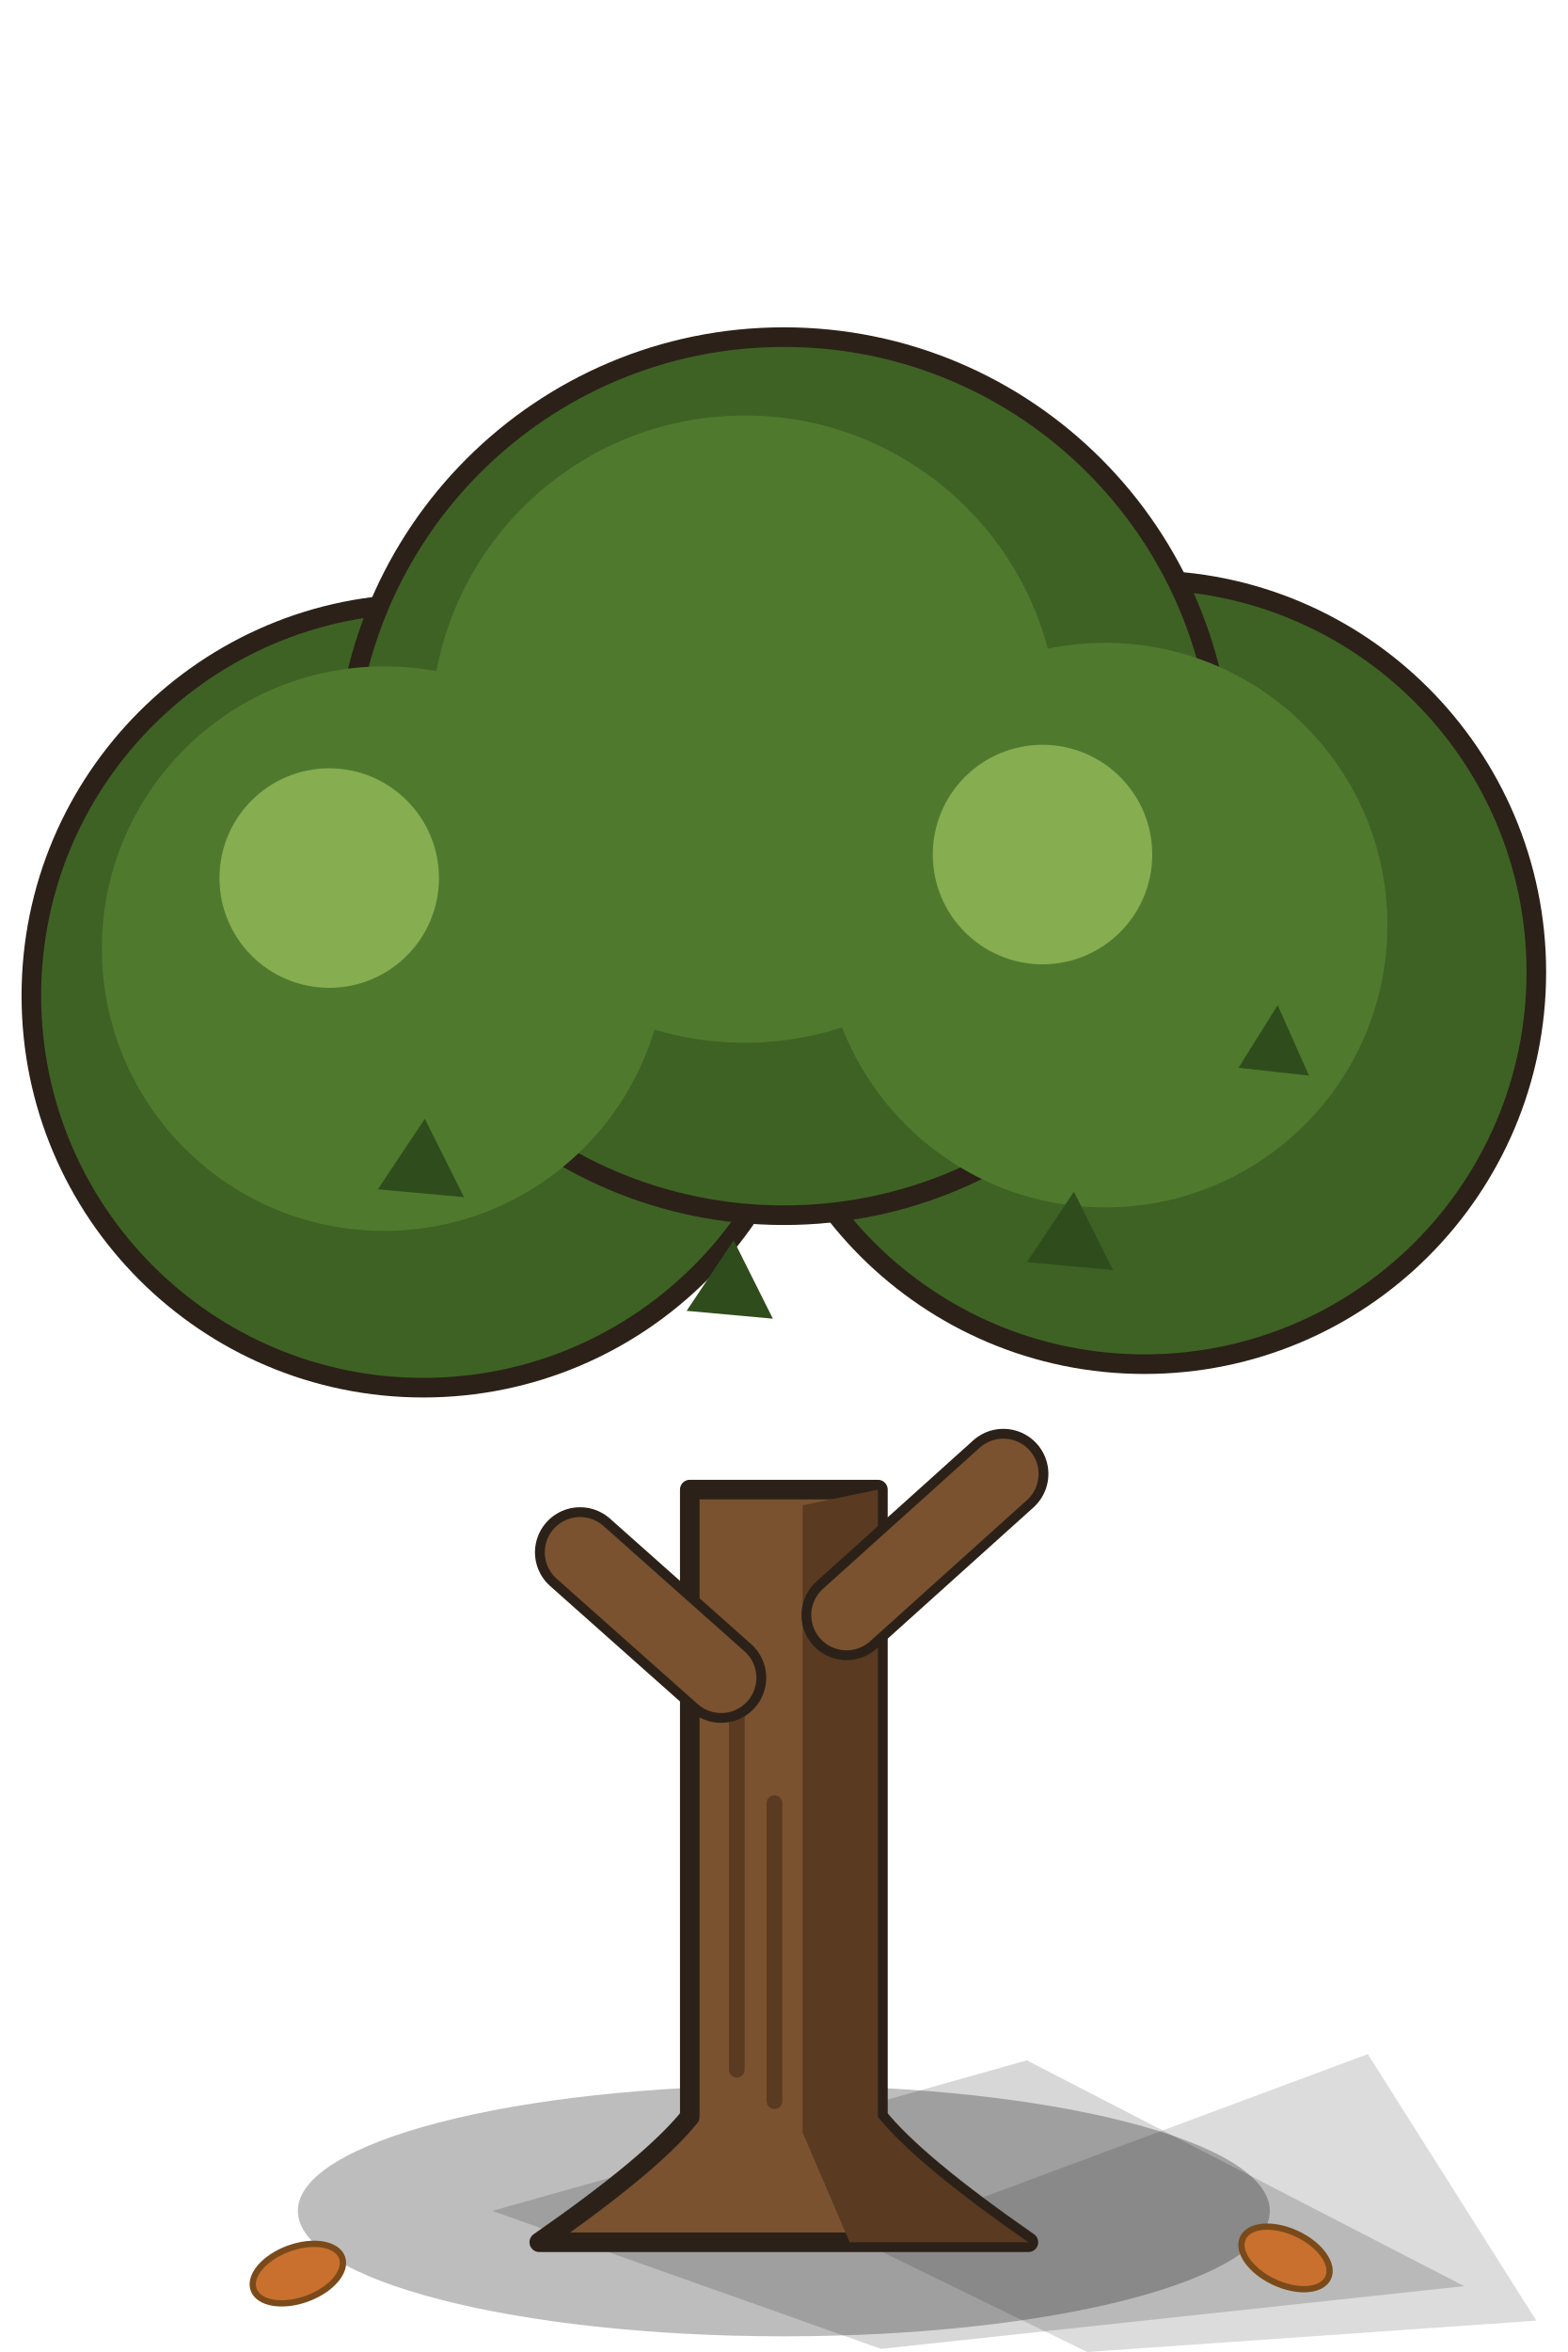
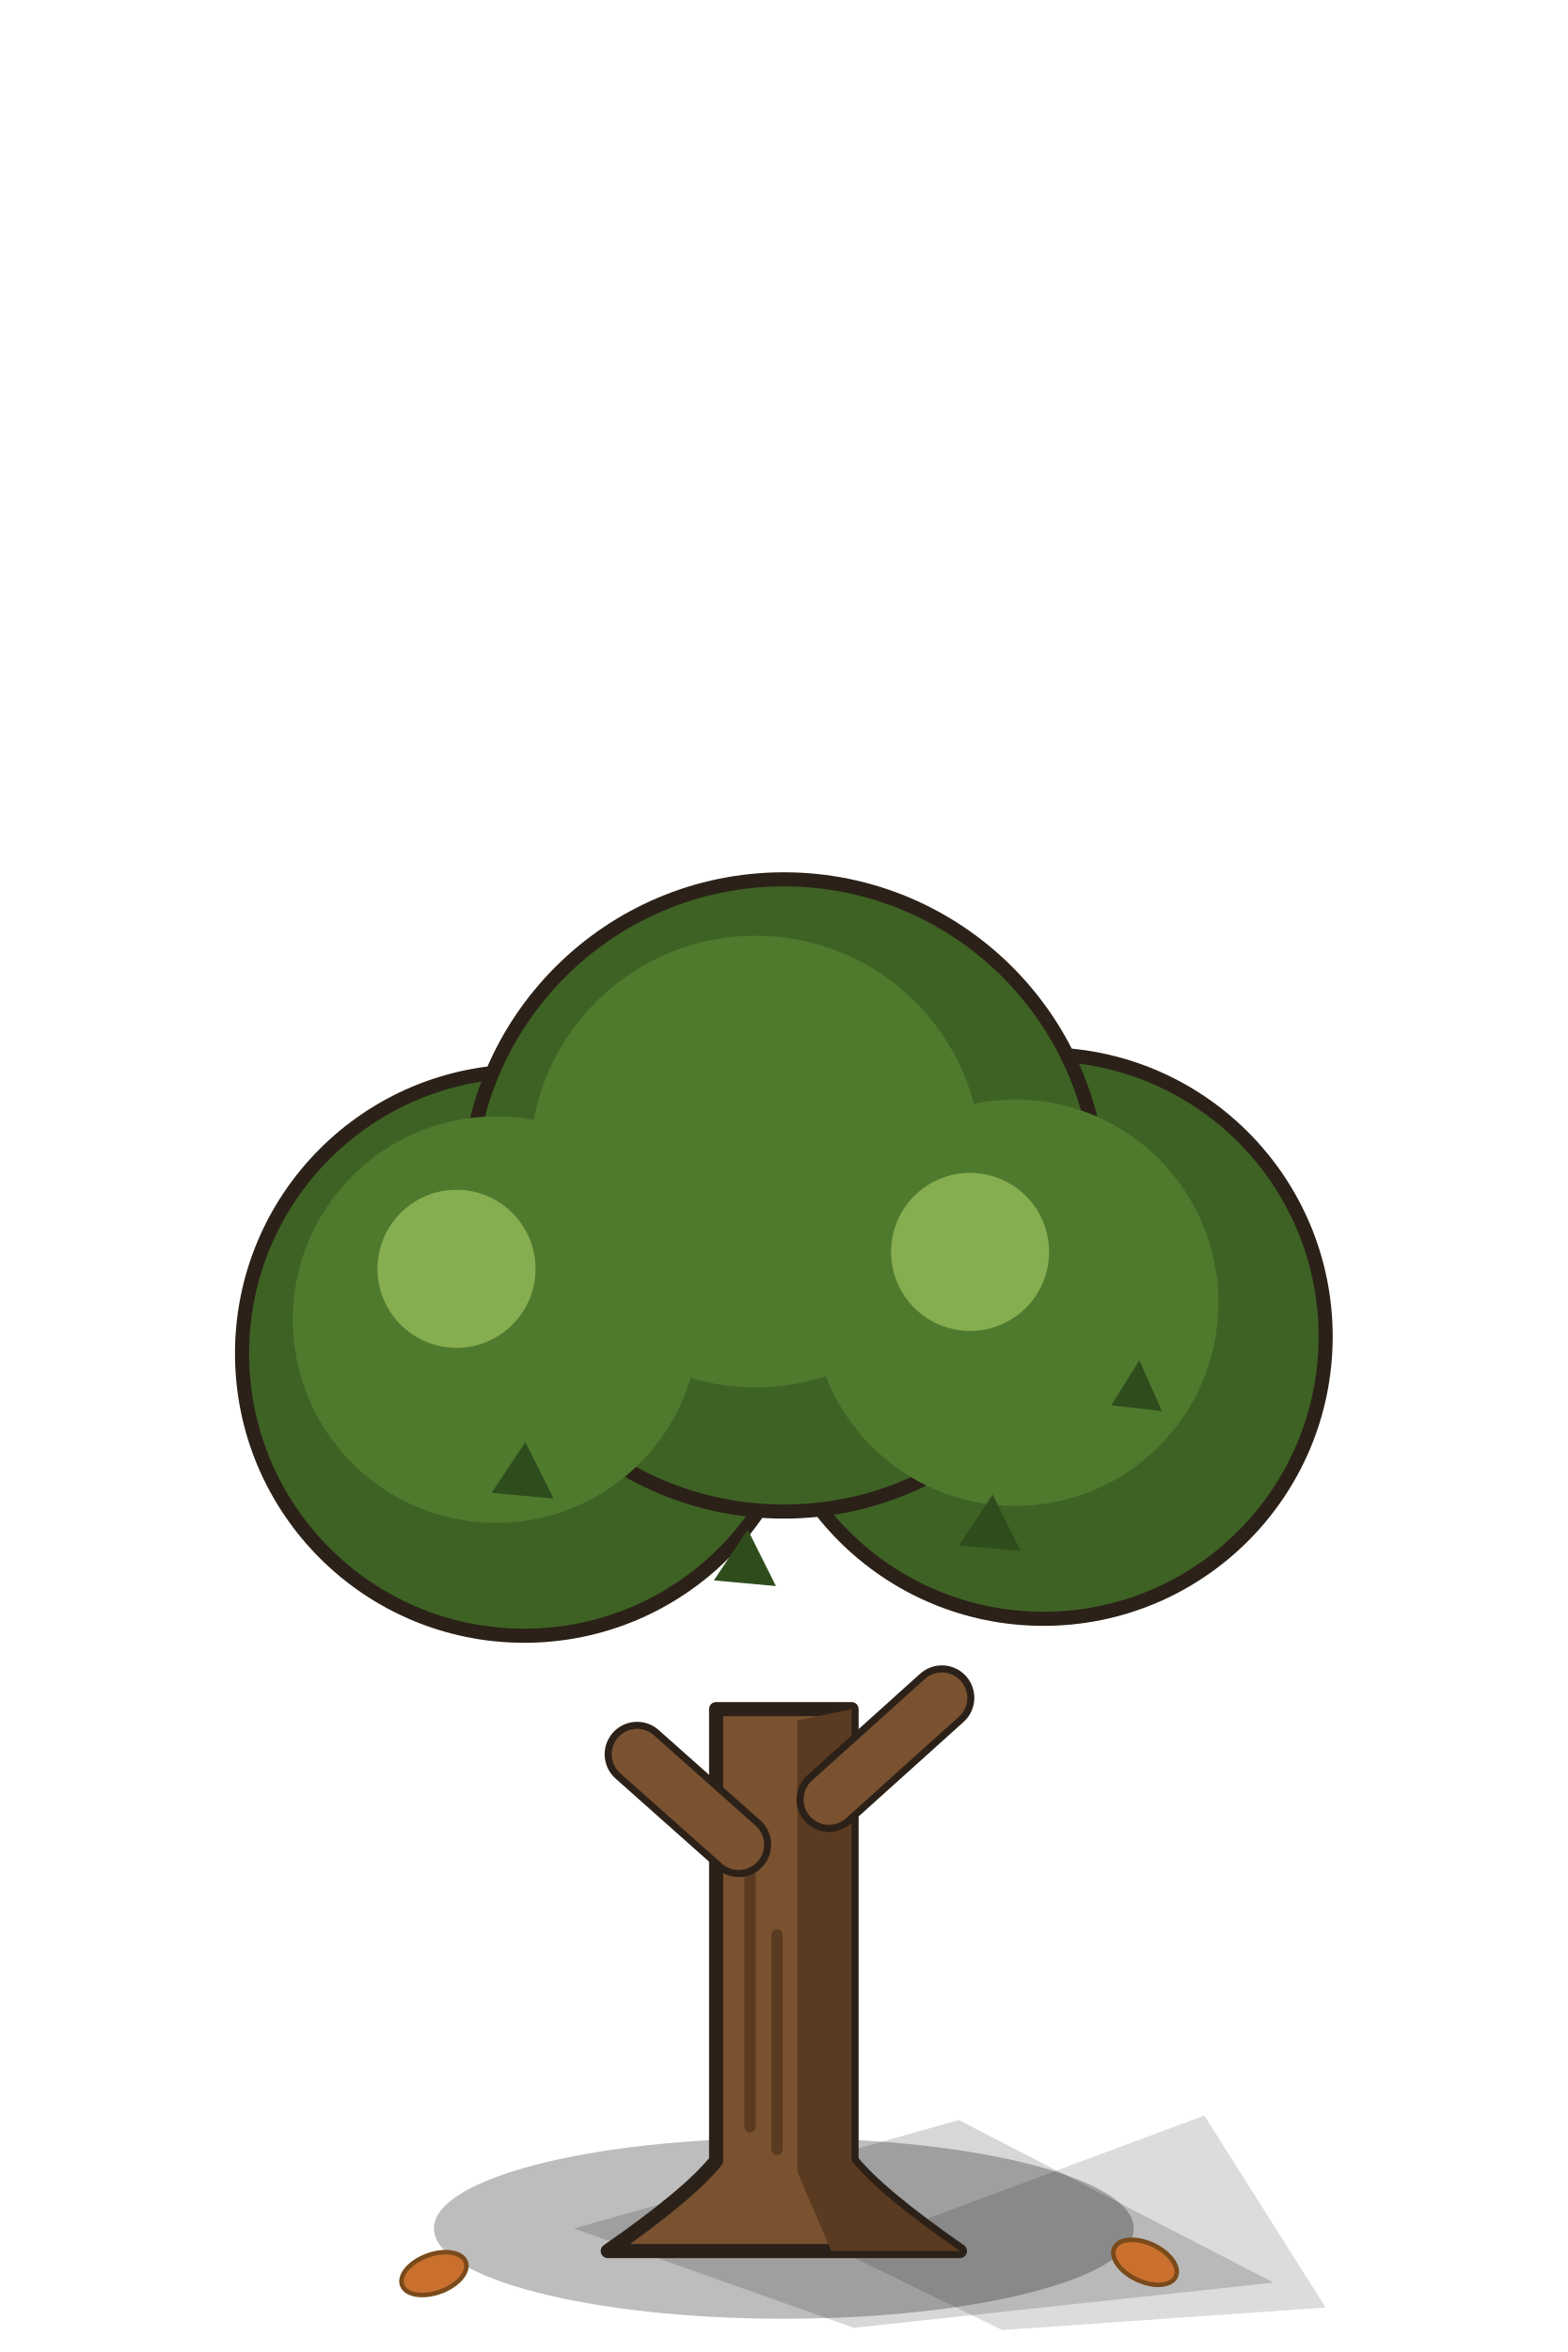
<svg xmlns="http://www.w3.org/2000/svg" width="200" height="300" viewBox="0 0 200 300">
-   <path d="M62.8,282 L131.0,262.8 L186.8,291.6 L112.4,299.6 Z" fill="#000" opacity=".16" />
-   <ellipse cx="100" cy="282" rx="62" ry="16" fill="#000" opacity=".26" />
-   <path d="M110,286 L174.5,262 L196,296 L138.7,300 Z" fill="#000" opacity=".14" />
-   <path d="M68.8,286 Q83.2,276 88.0,270 L88.0,190 L112.0,190 L112.0,270 Q116.8,276 131.2,286 Z" fill="#7a5230" stroke="#2b2118" stroke-width="2.5" stroke-linejoin="round" stroke-linecap="round" />
-   <path d="M102.4,272 L102.4,192 L112.0,190 L112.0,270 Q116.8,276 131.2,286 L108.4,286 Z" fill="#5a3a20" />
-   <path d="M94.0,264 L94.0,214 M98.8,268 L98.8,230" stroke="#5a3a20" stroke-width="2" stroke-linecap="round" />
-   <path d="M92,214 l-18,-16 M108,206 l20,-18" stroke="#7a5230" stroke-width="9" stroke-linecap="round" />
-   <path d="M92,214 l-18,-16 M108,206 l20,-18" stroke="#2b2118" stroke-width="11.5" stroke-linecap="round" opacity="1" />
-   <path d="M92,214 l-18,-16 M108,206 l20,-18" stroke="#7a5230" stroke-width="9" stroke-linecap="round" />
-   <g fill="#3e6224" stroke="#2b2118" stroke-width="2.5" stroke-linejoin="round" stroke-linecap="round">
-     <circle cx="54" cy="127" r="50" />
-     <circle cx="146" cy="124" r="50" />
-     <circle cx="100" cy="99" r="56" />
-   </g>
-   <g fill="#4f7a2e">
-     <circle cx="49" cy="121" r="36" />
-     <circle cx="141" cy="118" r="36" />
-     <circle cx="95" cy="93" r="40" />
-   </g>
-   <g fill="#86ad50">
-     <circle cx="42" cy="112" r="14" />
-     <circle cx="133" cy="109" r="14" />
-   </g>
-   <g fill="#2f4d1c">
-     <path d="M48.2,151.7 l6,-9 l5,10z M87.6,167.2 l6,-9 l5,10z M131.0,161.0 l6,-9 l5,10z M158.0,136.2 l5,-8 l4,9z" />
-   </g>
-   <g fill="#c9702e" stroke="#7a4a1a" stroke-width=".8">
-     <ellipse cx="38" cy="290" rx="6" ry="3.4" transform="rotate(-20 38 290)" />
-     <ellipse cx="164" cy="288" rx="6" ry="3.4" transform="rotate(25 164 288)" />
+   <g transform="translate(100,290) scale(.72) translate(-100,-290)">
+     <path d="M62.8,282 L131.0,262.8 L186.8,291.6 L112.4,299.6 Z" fill="#000" opacity=".16" />
+     <ellipse cx="100" cy="282" rx="62" ry="16" fill="#000" opacity=".26" />
+     <path d="M110,286 L174.5,262 L196,296 L138.7,300 Z" fill="#000" opacity=".14" />
+     <path d="M68.8,286 Q83.2,276 88.0,270 L88.0,190 L112.0,190 L112.0,270 Q116.8,276 131.2,286 Z" fill="#7a5230" stroke="#2b2118" stroke-width="2.5" stroke-linejoin="round" stroke-linecap="round" />
+     <path d="M102.4,272 L102.4,192 L112.0,190 L112.0,270 Q116.8,276 131.2,286 L108.4,286 Z" fill="#5a3a20" />
+     <path d="M94.0,264 L94.0,214 M98.8,268 L98.8,230" stroke="#5a3a20" stroke-width="2" stroke-linecap="round" />
+     <path d="M92,214 l-18,-16 M108,206 l20,-18" stroke="#7a5230" stroke-width="9" stroke-linecap="round" />
+     <path d="M92,214 l-18,-16 M108,206 l20,-18" stroke="#2b2118" stroke-width="11.5" stroke-linecap="round" opacity="1" />
+     <path d="M92,214 l-18,-16 M108,206 l20,-18" stroke="#7a5230" stroke-width="9" stroke-linecap="round" />
+     <g fill="#3e6224" stroke="#2b2118" stroke-width="2.5" stroke-linejoin="round" stroke-linecap="round">
+       <circle cx="54" cy="127" r="50" />
+       <circle cx="146" cy="124" r="50" />
+       <circle cx="100" cy="99" r="56" />
+     </g>
+     <g fill="#4f7a2e">
+       <circle cx="49" cy="121" r="36" />
+       <circle cx="141" cy="118" r="36" />
+       <circle cx="95" cy="93" r="40" />
+     </g>
+     <g fill="#86ad50">
+       <circle cx="42" cy="112" r="14" />
+       <circle cx="133" cy="109" r="14" />
+     </g>
+     <g fill="#2f4d1c">
+       <path d="M48.2,151.7 l6,-9 l5,10z M87.6,167.2 l6,-9 l5,10z M131.0,161.0 l6,-9 l5,10z M158.0,136.2 l5,-8 l4,9z" />
+     </g>
+     <g fill="#c9702e" stroke="#7a4a1a" stroke-width=".8">
+       <ellipse cx="38" cy="290" rx="6" ry="3.4" transform="rotate(-20 38 290)" />
+       <ellipse cx="164" cy="288" rx="6" ry="3.4" transform="rotate(25 164 288)" />
+     </g>
  </g>
</svg>
